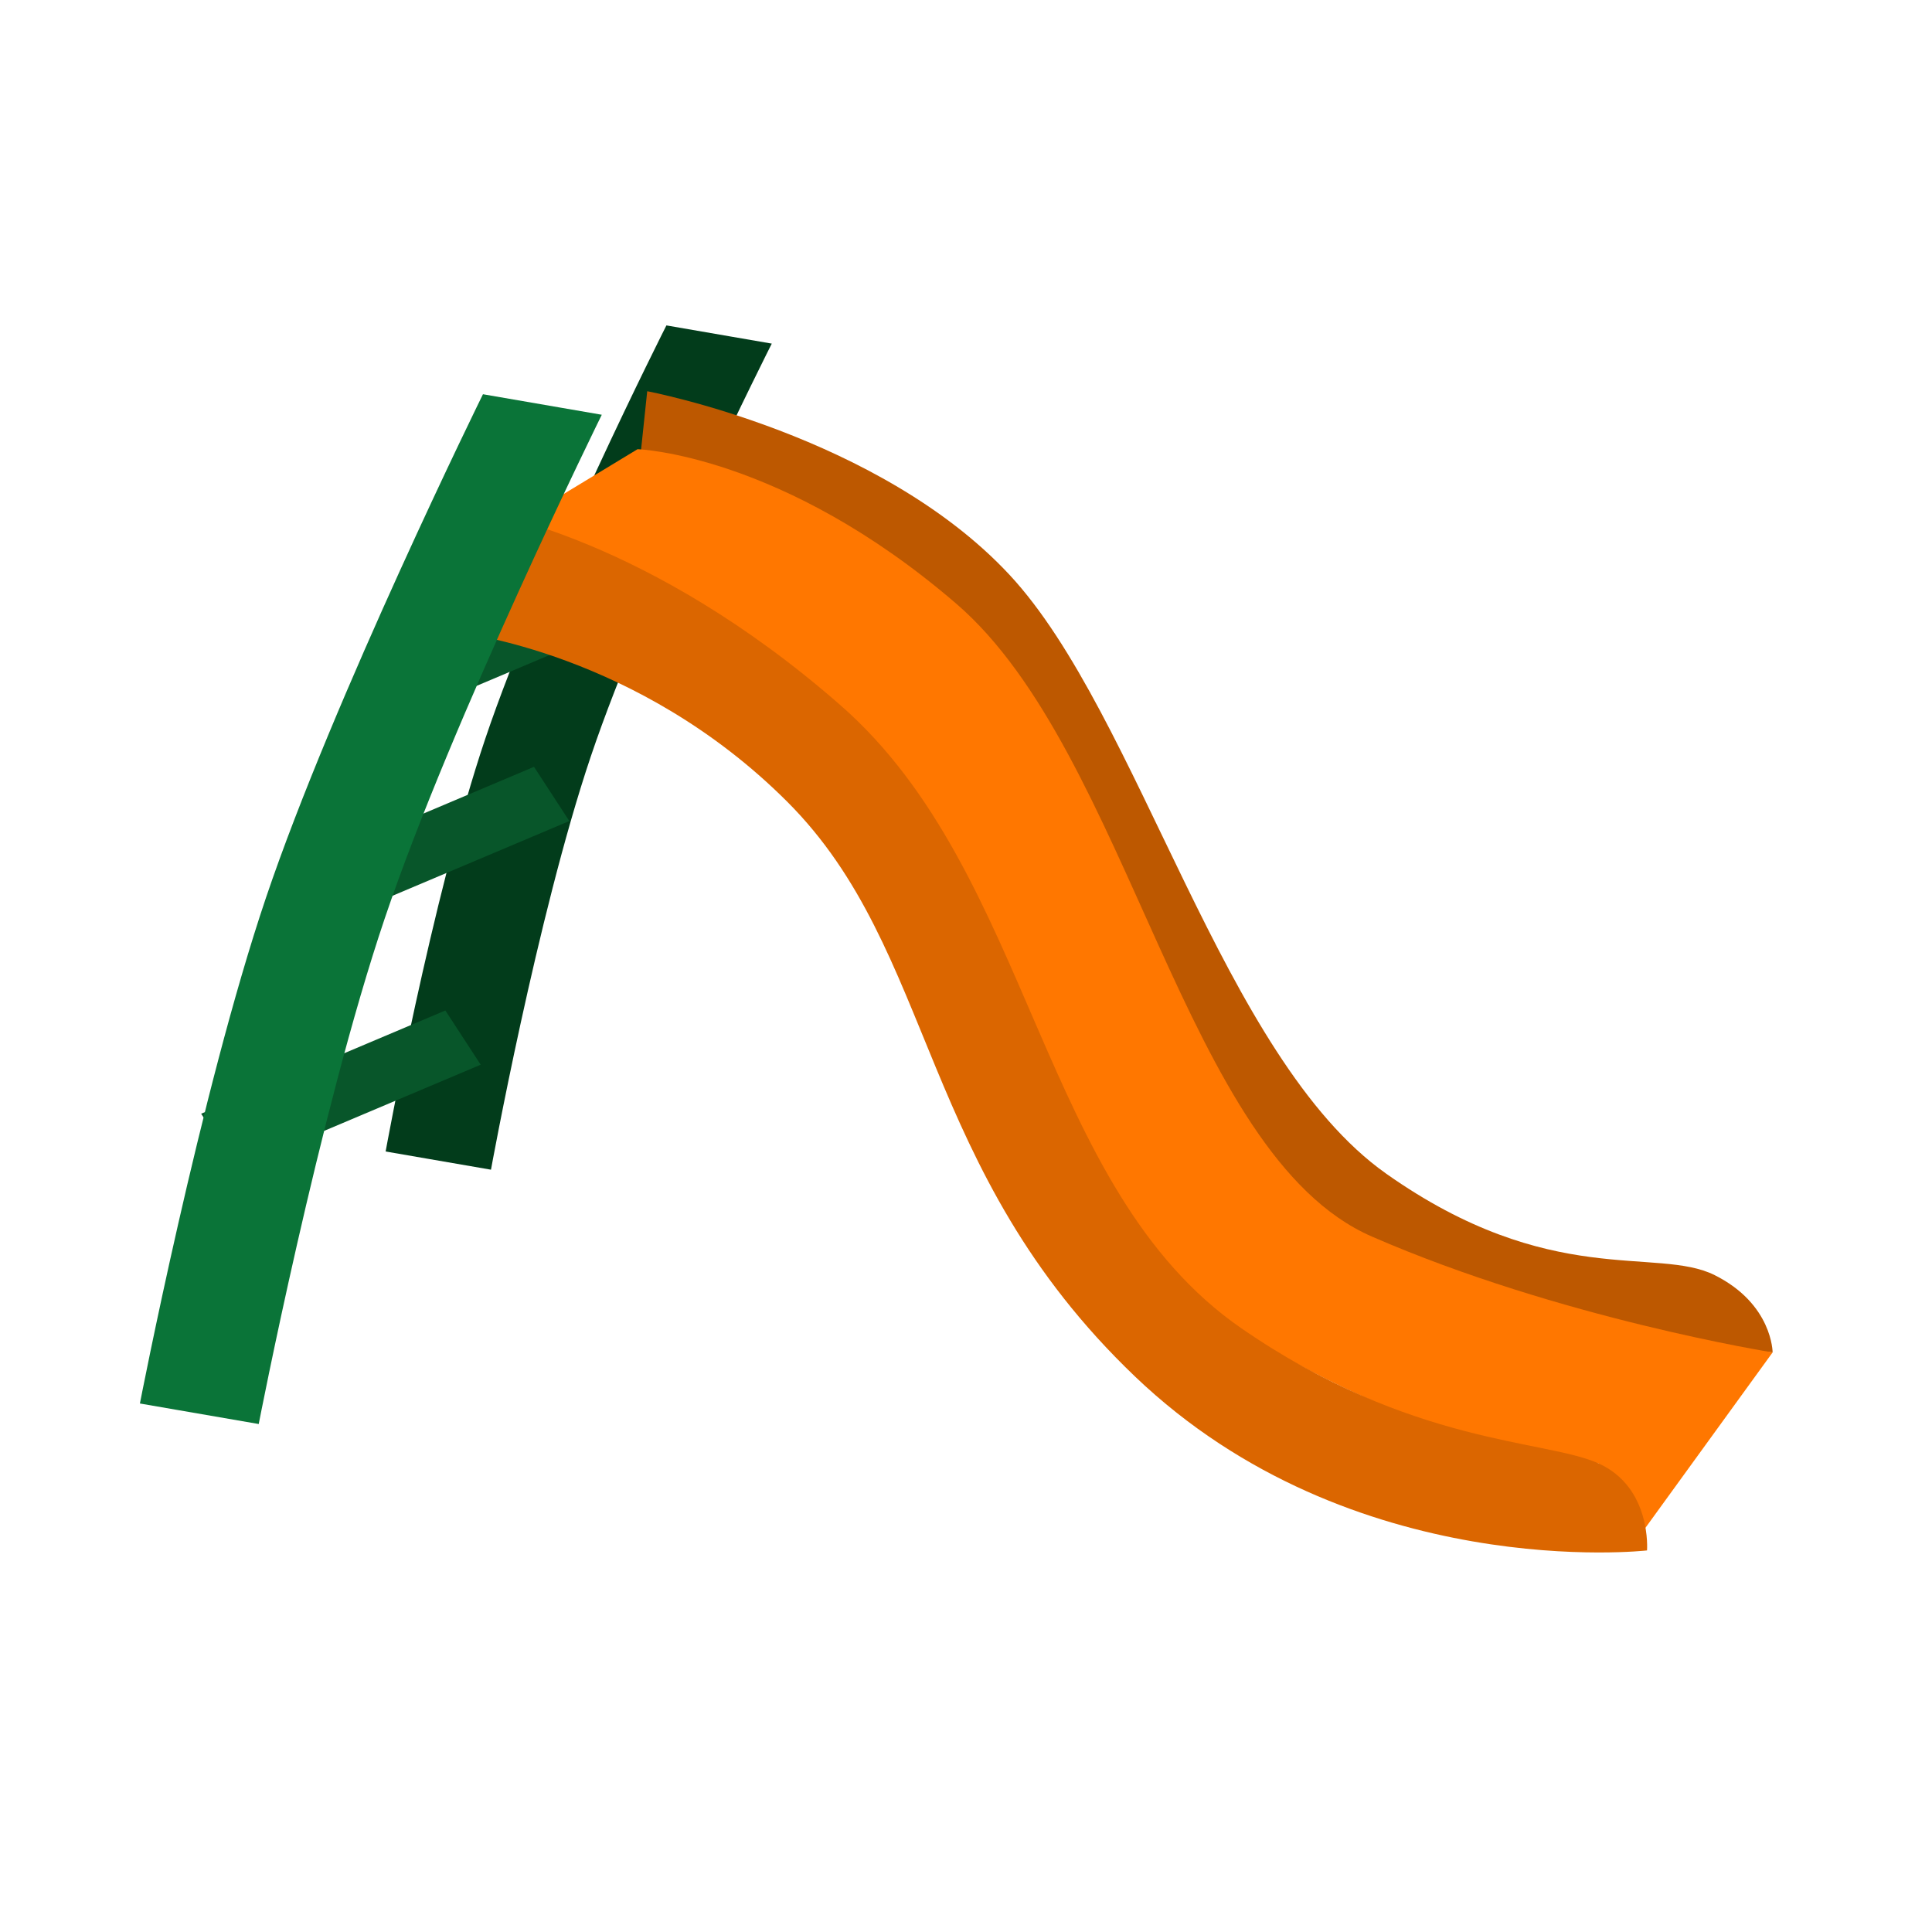
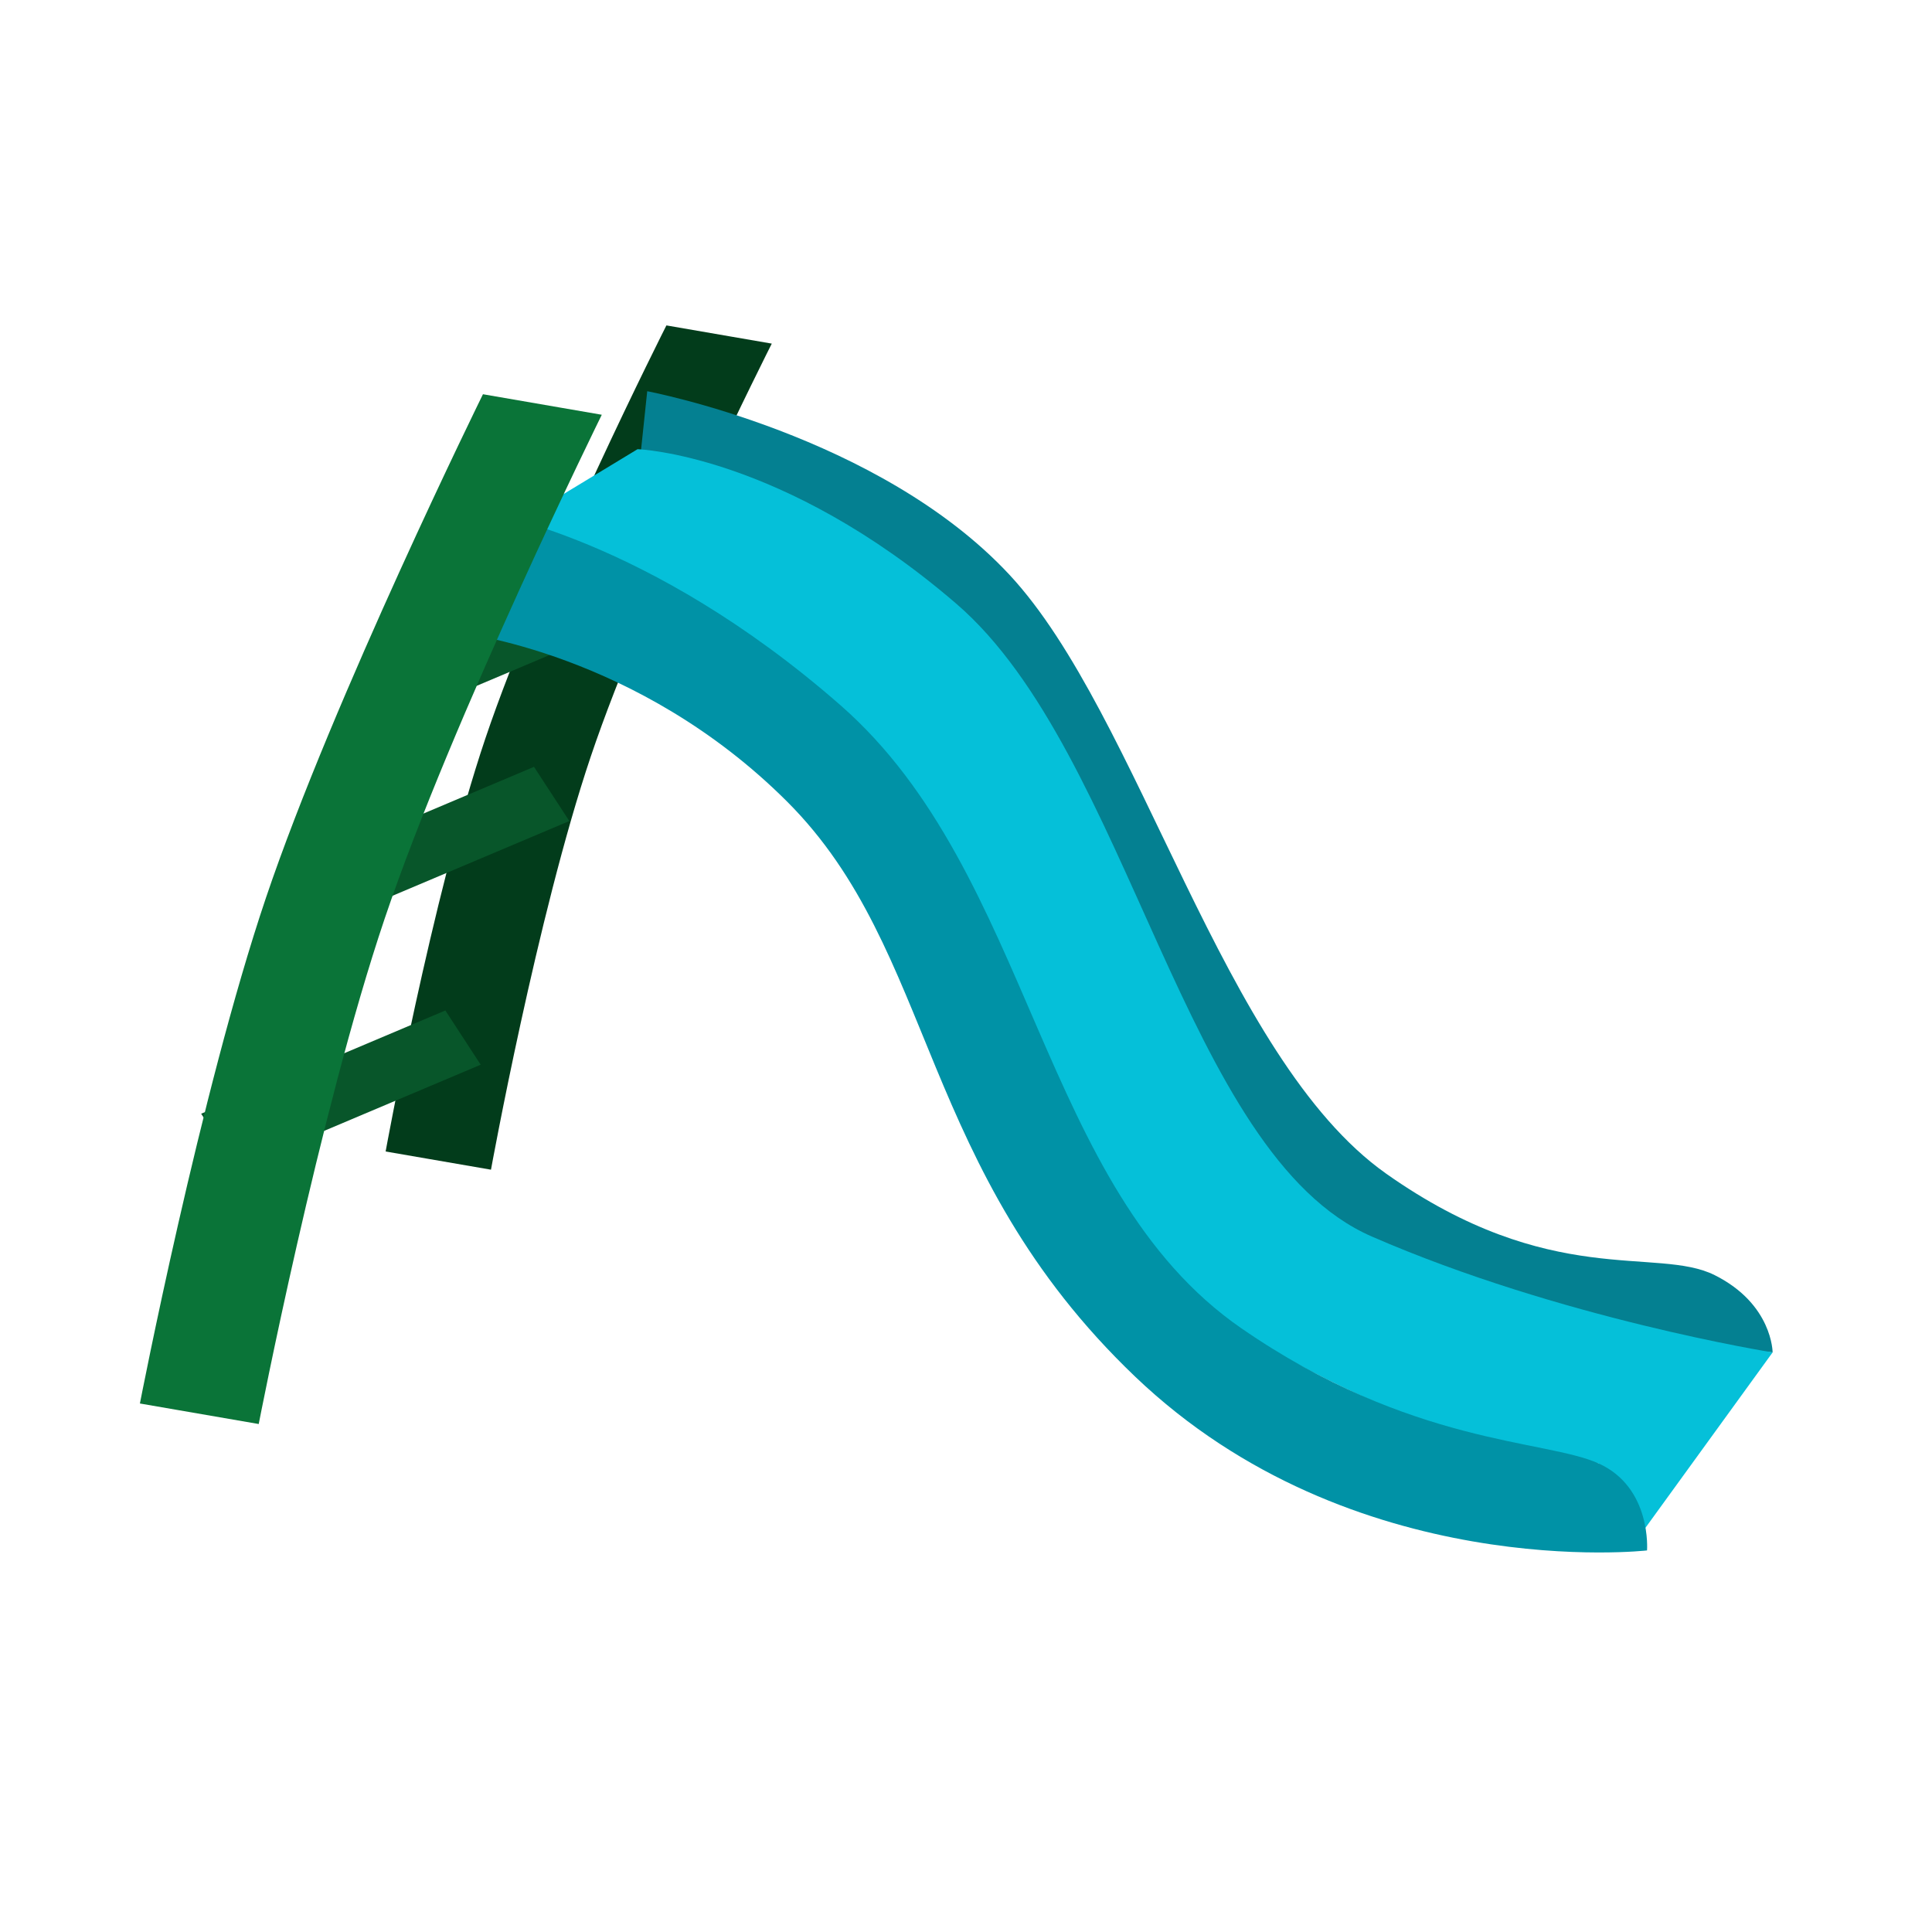
<svg xmlns="http://www.w3.org/2000/svg" width="200" height="200" viewBox="0 0 200 200" fill="none">
  <path d="M68.987 33.687L79.894 35.571C79.894 35.571 66.891 61.288 61.152 78.328C55.593 94.834 50.826 121.086 50.826 121.086L39.92 119.202C39.92 119.202 44.687 92.95 50.245 76.444C55.984 59.404 68.987 33.687 68.987 33.687Z" fill="#023C1B" />
  <rect width="27.445" height="6.699" transform="matrix(0.921103 -0.389319 0.545907 0.837846 20.8237 115.29)" fill="#08562A" />
  <rect width="27.445" height="6.699" transform="matrix(0.921103 -0.389319 0.545907 0.837846 30 90.0659)" fill="#08562A" />
  <rect width="27.445" height="6.699" transform="matrix(0.921103 -0.389319 0.545907 0.837846 40.2481 67.6847)" fill="#08562A" />
-   <path d="M66 50L67 40.5C67 40.5 91 45 104.5 59.5C118 74 126.5 109.5 143.5 121.5C160.5 133.5 171.5 129 177.5 132C183.5 135 183.5 140 183.5 140C183.5 140 155.156 137.766 139.5 128.5C115.466 114.275 113.5 84 100 69C86.5 54 66 50 66 50Z" fill="#BD5800" />
-   <path d="M99 62.5C81 47 66 46.5 66 46.5L49.5 56.5C49.5 56.5 75.948 63.697 87 75C109 97.5 107.5 125.5 129.5 138.5C151.5 151.5 165.5 151.5 165.5 151.5L169 160L183.5 140C183.5 140 161.5 136.5 142 128C122.5 119.5 117 78 99 62.5Z" fill="#FF7700" />
-   <path d="M47.5 65.5L50 53C50 53 67 55.5 87 73C107 90.5 107.5 123 128.5 137.5C146.077 149.637 160 149 165.5 151.5C171 154 170.5 160.5 170.5 160.5C170.5 160.5 140 164 117.5 142.5C95 121 97 98.5 81.5 83C66 67.5 47.5 65.5 47.5 65.5Z" fill="#DB6600" />
+   <path d="M66 50L67 40.5C67 40.5 91 45 104.5 59.5C118 74 126.5 109.5 143.5 121.5C160.5 133.5 171.5 129 177.5 132C183.5 135 183.5 140 183.5 140C183.5 140 155.156 137.766 139.5 128.5C115.466 114.275 113.5 84 100 69C86.5 54 66 50 66 50Z" fill="#048091" />
+   <path d="M99 62.5C81 47 66 46.5 66 46.5L49.5 56.5C49.5 56.5 75.948 63.697 87 75C109 97.5 107.5 125.5 129.5 138.5C151.5 151.5 165.5 151.5 165.5 151.5L169 160L183.5 140C183.5 140 161.5 136.5 142 128C122.5 119.5 117 78 99 62.5Z" fill="#05C0D9" />
+   <path d="M47.5 65.5L50 53C50 53 67 55.5 87 73C107 90.5 107.5 123 128.5 137.5C146.077 149.637 160 149 165.5 151.5C171 154 170.5 160.5 170.5 160.5C170.5 160.5 140 164 117.5 142.5C95 121 97 98.5 81.5 83C66 67.5 47.5 65.5 47.5 65.5Z" fill="#0092A6" />
  <path d="M49.996 40.811L62.296 42.936C62.296 42.936 46.821 74.357 39.824 95.087C33.007 115.283 26.783 147.414 26.783 147.414L14.483 145.289C14.483 145.289 20.707 113.158 27.523 92.962C34.521 72.232 49.996 40.811 49.996 40.811Z" fill="#0A7438" />
</svg>
